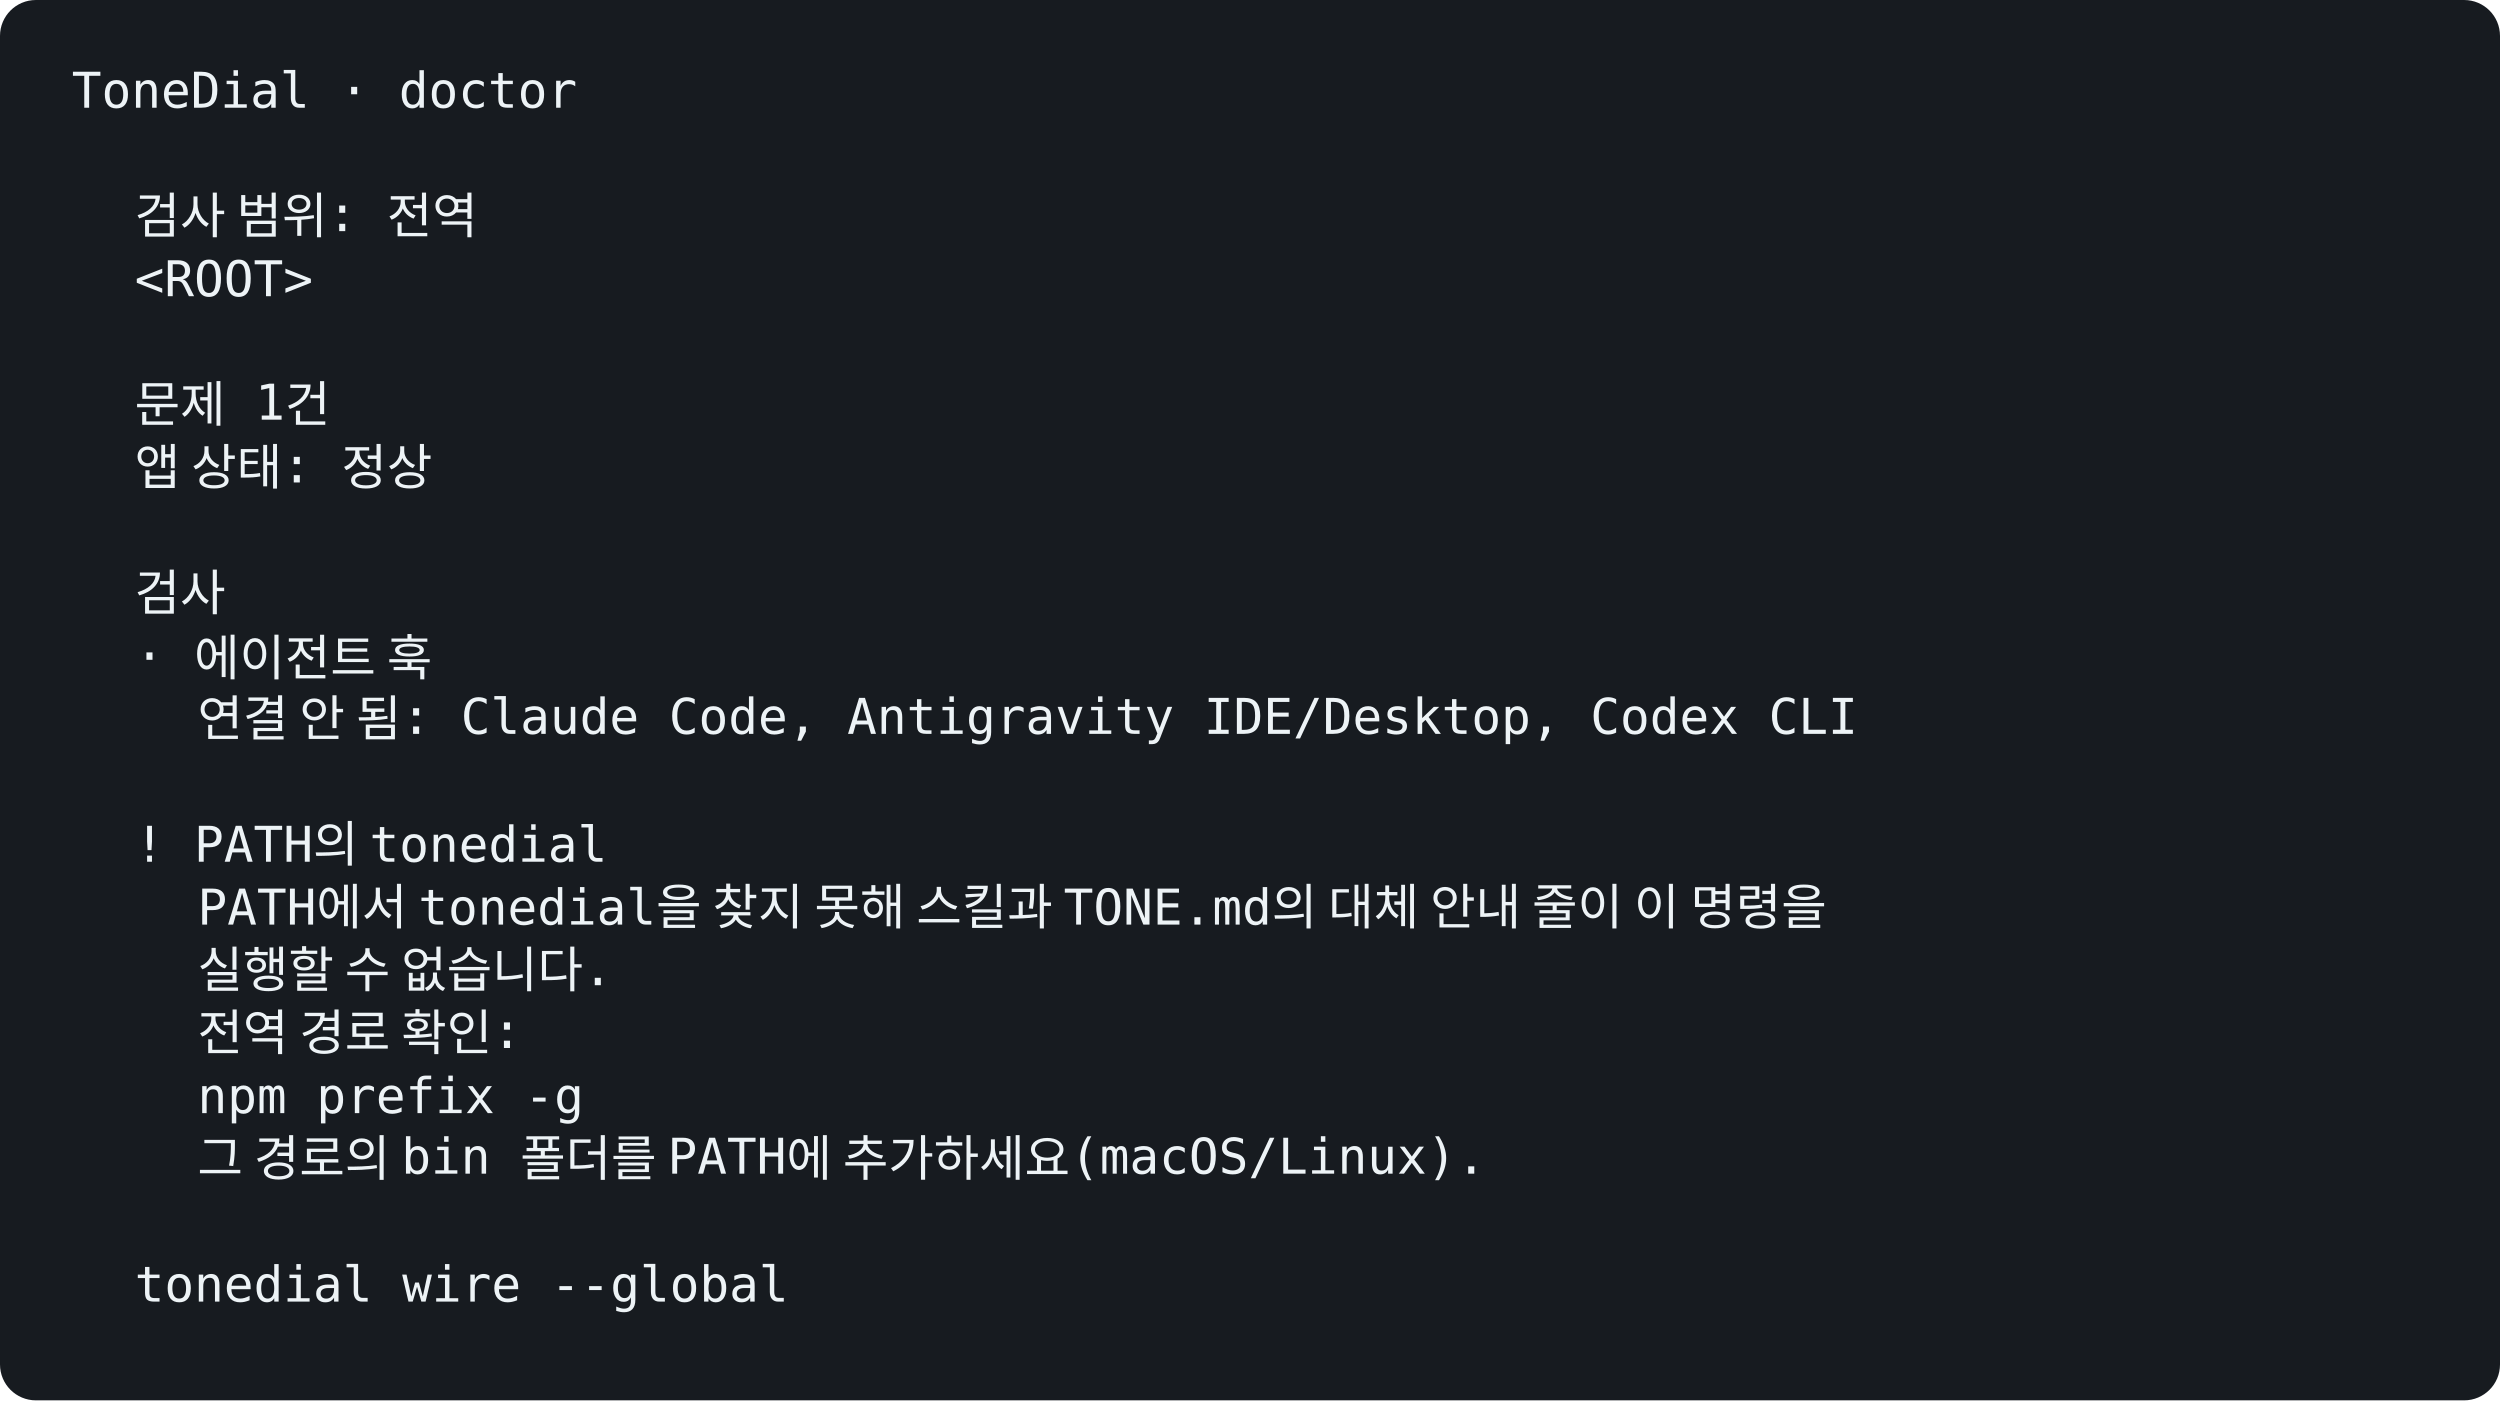
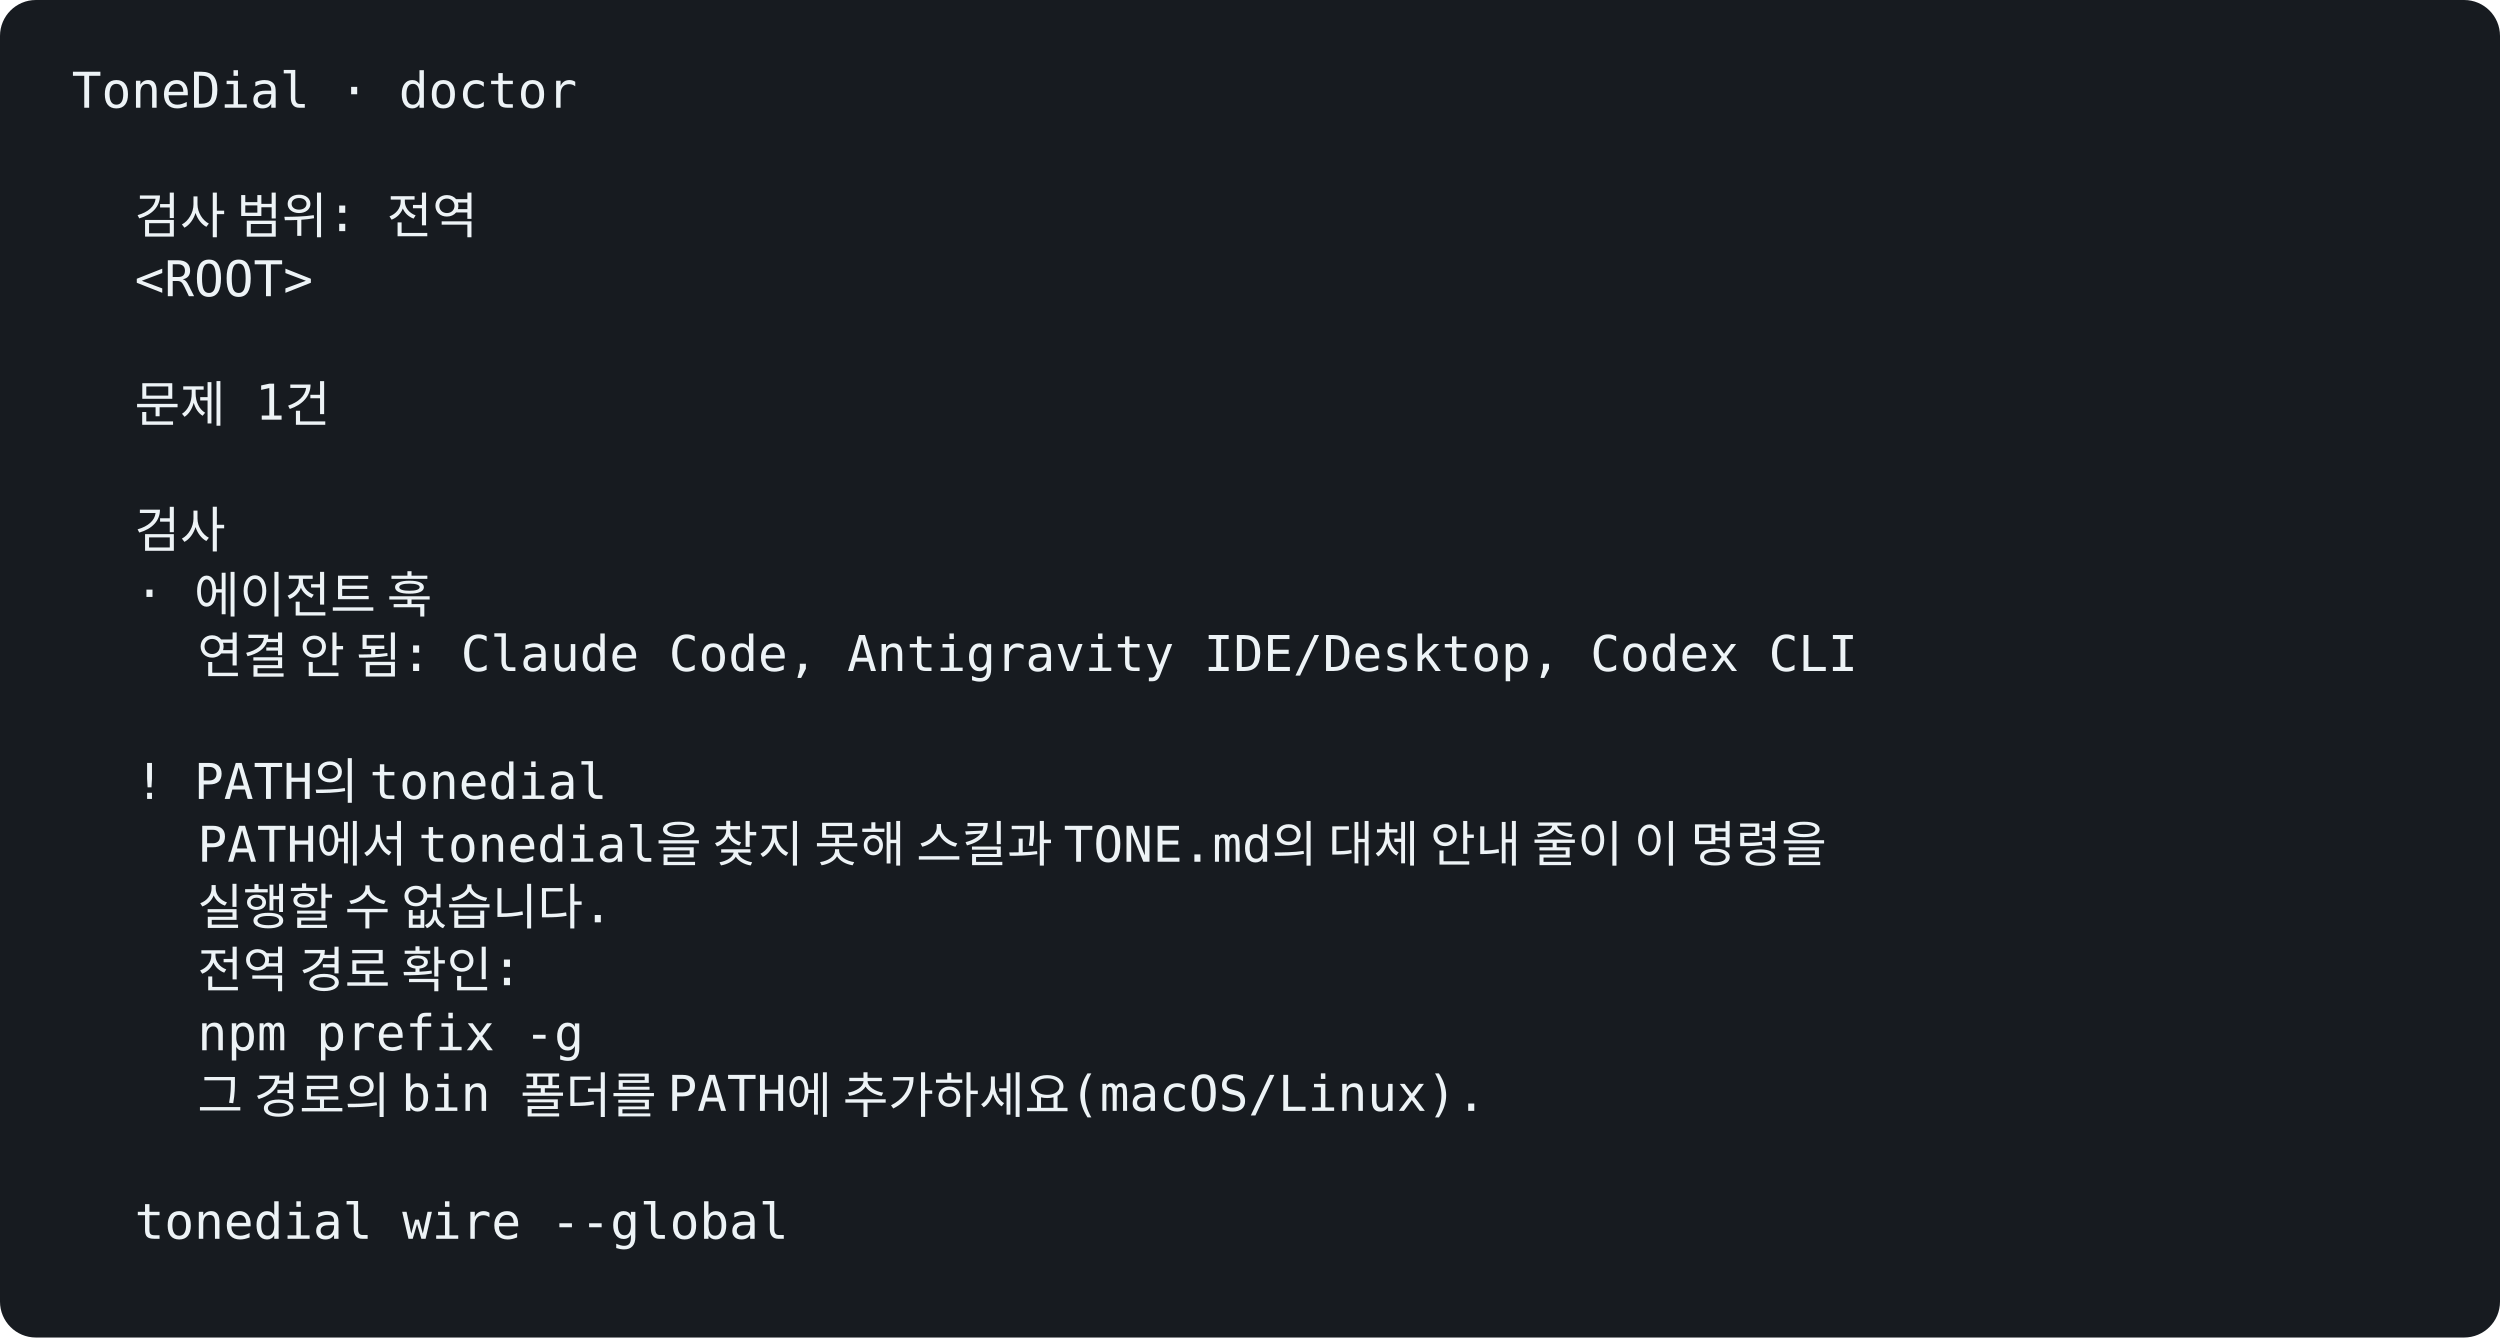
- <svg xmlns="http://www.w3.org/2000/svg" width="1114" height="624" viewBox="0 0 1114 624" role="img" aria-labelledby="title description">
+ <svg xmlns="http://www.w3.org/2000/svg" width="1114" height="596" viewBox="0 0 1114 596" role="img" aria-labelledby="title description">
  <rect width="100%" height="100%" rx="16" fill="#171b20" />
  <g font-family="ui-monospace, SFMono-Regular, Menlo, Consolas, monospace, system-ui" font-size="22">
    <text x="32" y="48" fill="#edf3f6" font-weight="400" opacity="1">ToneDial · doctor</text>
    <text x="60" y="104" fill="#edf3f6" font-weight="400" opacity="1">검사 범위: 전역</text>
    <text x="60" y="132" fill="#edf3f6" font-weight="400" opacity="1">&lt;ROOT&gt;</text>
    <text x="60" y="188" fill="#edf3f6" font-weight="400" opacity="1">문제 1건</text>
-     <text x="60" y="216" fill="#edf3f6" font-weight="400" opacity="1">앱 상태: 정상</text>
-     <text x="60" y="272" fill="#edf3f6" font-weight="400" opacity="1">검사</text>
-     <text x="60" y="300" fill="#edf3f6" font-weight="400" opacity="1">· 에이전트 훅</text>
-     <text x="88" y="328" fill="#edf3f6" font-weight="400" opacity="1">연결 안 됨: Claude Code, Antigravity IDE/Desktop, Codex CLI</text>
-     <text x="60" y="384" fill="#edf3f6" font-weight="400" opacity="1">! PATH의 tonedial</text>
-     <text x="88" y="412" fill="#edf3f6" font-weight="400" opacity="1">PATH에서 tonedial을 찾지 못해 스킬과 TONE.md의 대체 안내 줄이 이 명령을</text>
-     <text x="88" y="440" fill="#edf3f6" font-weight="400" opacity="1">실행할 수 없습니다.</text>
-     <text x="88" y="468" fill="#edf3f6" font-weight="400" opacity="1">전역 경로 확인:</text>
-     <text x="88" y="496" fill="#edf3f6" font-weight="400" opacity="1">npm prefix -g</text>
-     <text x="88" y="524" fill="#edf3f6" font-weight="400" opacity="1">그 경로의 bin 폴더를 PATH에 추가하세요(macOS/Linux).</text>
-     <text x="60" y="580" fill="#edf3f6" font-weight="400" opacity="1">tonedial wire --global</text>
+     <text x="60" y="244" fill="#edf3f6" font-weight="400" opacity="1">검사</text>
+     <text x="60" y="272" fill="#edf3f6" font-weight="400" opacity="1">· 에이전트 훅</text>
+     <text x="88" y="300" fill="#edf3f6" font-weight="400" opacity="1">연결 안 됨: Claude Code, Antigravity IDE/Desktop, Codex CLI</text>
+     <text x="60" y="356" fill="#edf3f6" font-weight="400" opacity="1">! PATH의 tonedial</text>
+     <text x="88" y="384" fill="#edf3f6" font-weight="400" opacity="1">PATH에서 tonedial을 찾지 못해 스킬과 TONE.md의 대체 안내 줄이 이 명령을</text>
+     <text x="88" y="412" fill="#edf3f6" font-weight="400" opacity="1">실행할 수 없습니다.</text>
+     <text x="88" y="440" fill="#edf3f6" font-weight="400" opacity="1">전역 경로 확인:</text>
+     <text x="88" y="468" fill="#edf3f6" font-weight="400" opacity="1">npm prefix -g</text>
+     <text x="88" y="496" fill="#edf3f6" font-weight="400" opacity="1">그 경로의 bin 폴더를 PATH에 추가하세요(macOS/Linux).</text>
+     <text x="60" y="552" fill="#edf3f6" font-weight="400" opacity="1">tonedial wire --global</text>
  </g>
</svg>
